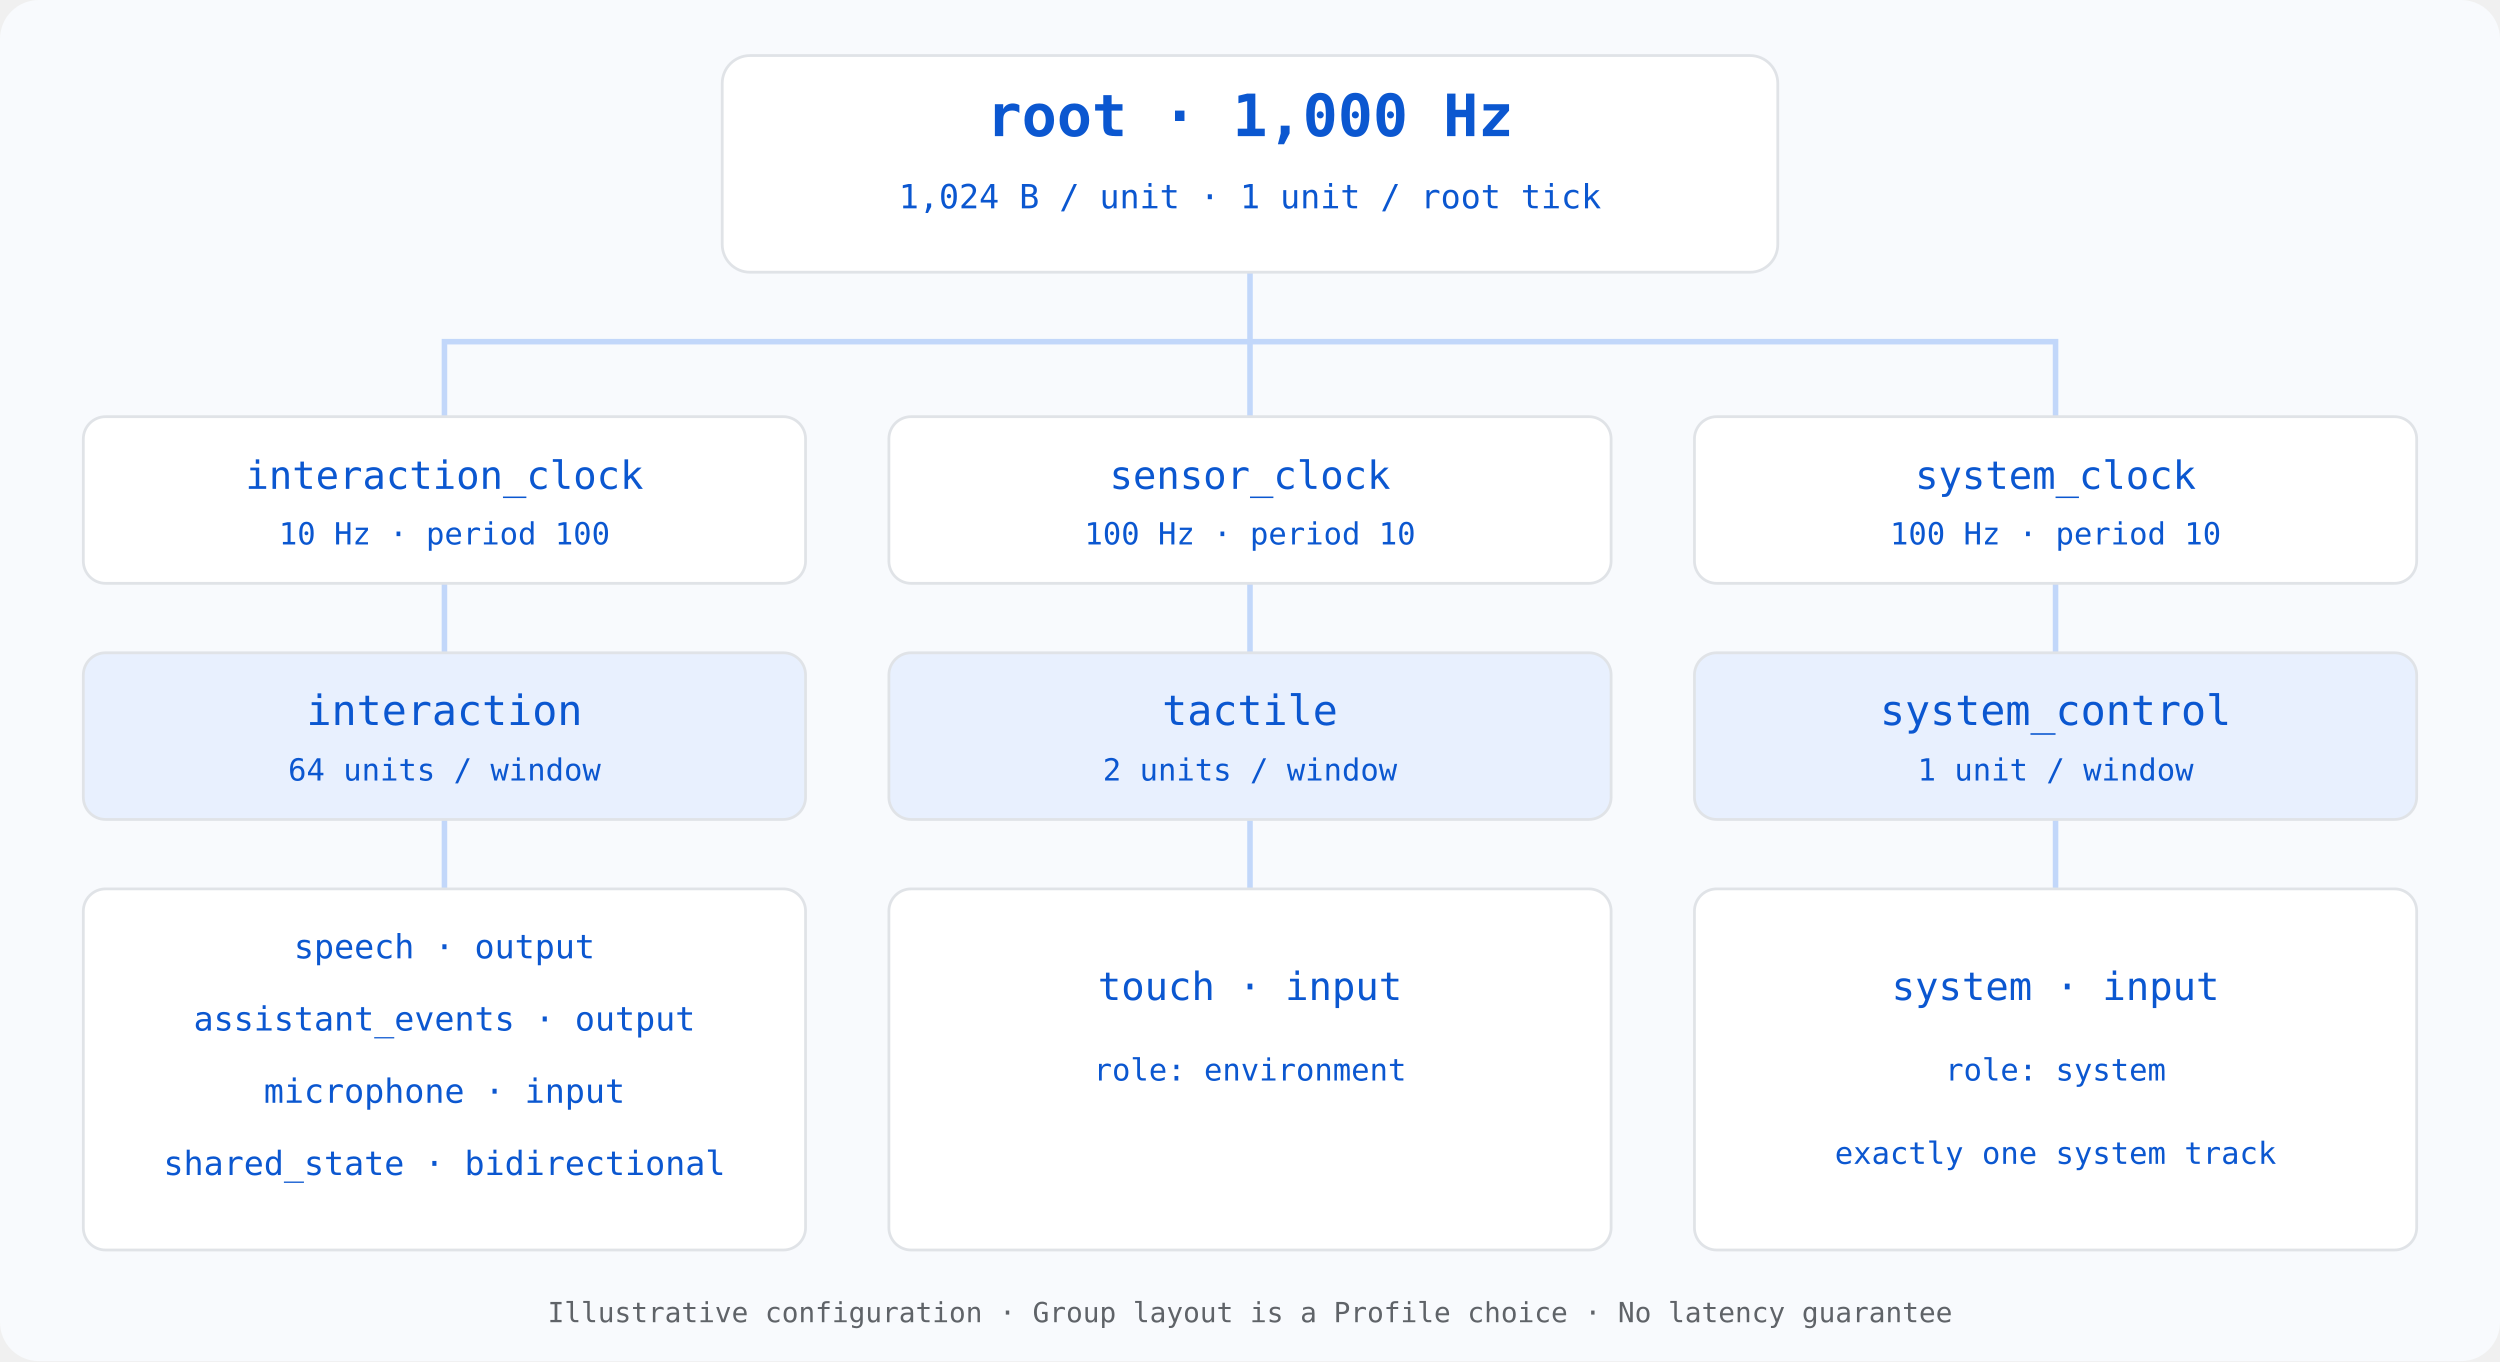
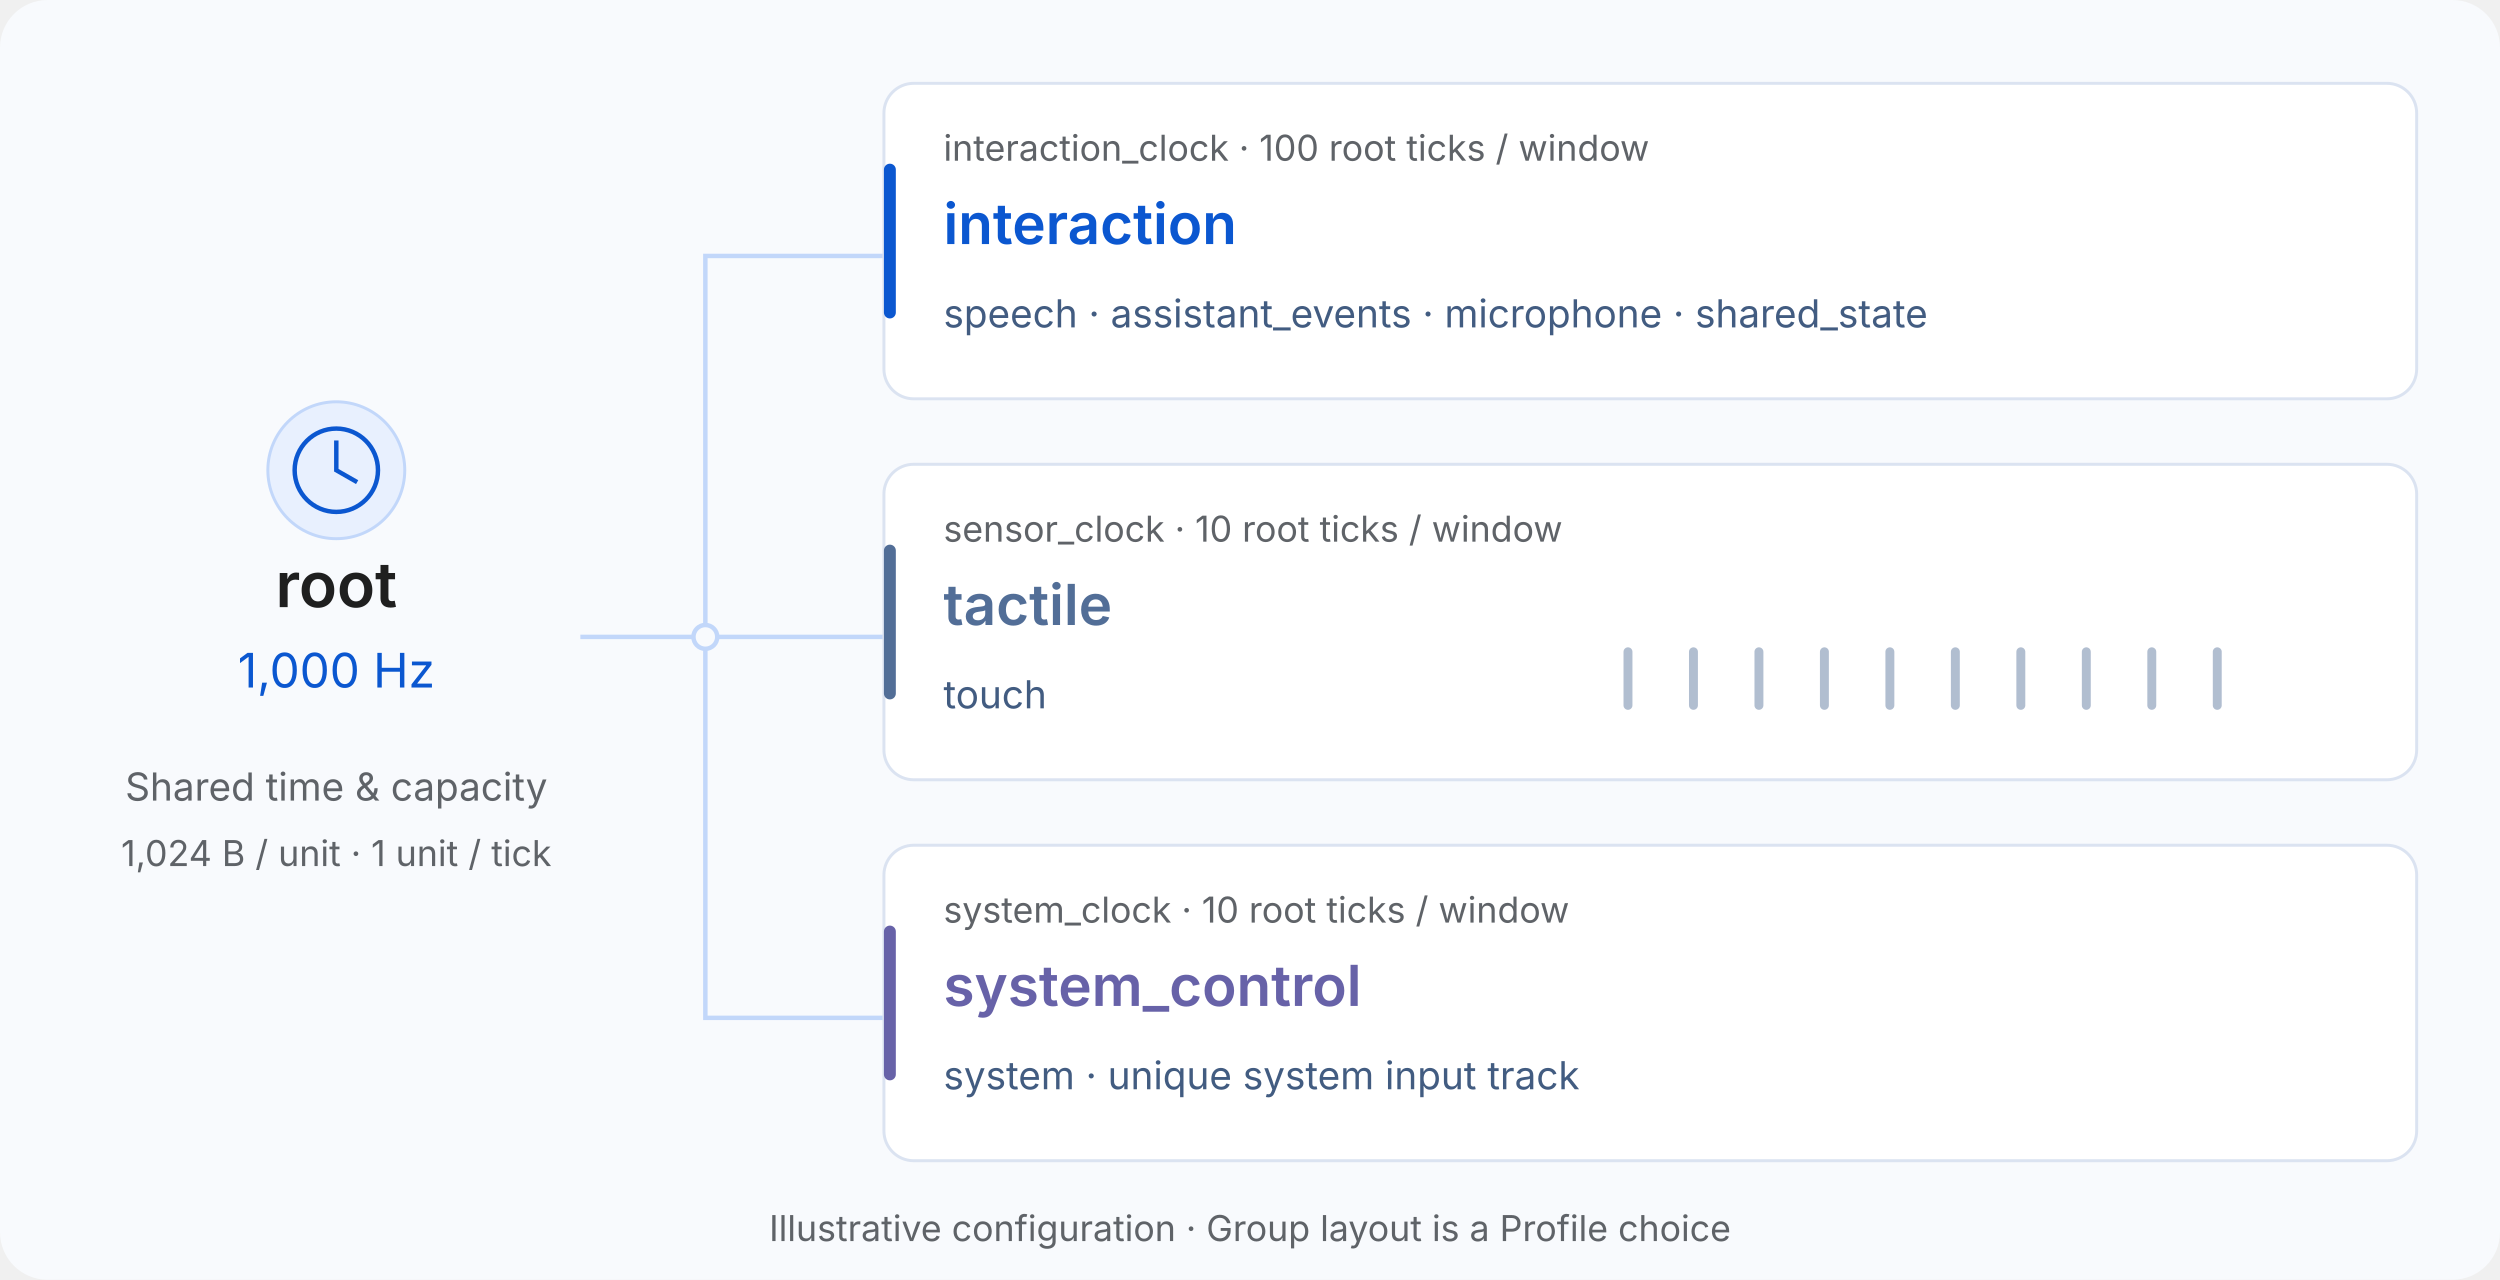
- <svg xmlns="http://www.w3.org/2000/svg" viewBox="0 0 900 490" role="img" aria-labelledby="title desc">
-   <rect width="900" height="490" rx="14" fill="#f8fafd" />
-   <g fill="none" stroke="#c2d7fa" stroke-width="2">
-     <path d="M450 98v25H160v27M450 123v27M450 123h290v27M160 210v25M450 210v25M740 210v25M160 295v25M450 295v25M740 295v25" />
+ <svg xmlns="http://www.w3.org/2000/svg" width="840" height="430" viewBox="0 0 840 430" role="img" aria-labelledby="title desc">
+   <rect width="840" height="430" rx="16" fill="#f8fafd" />
+   <g fill="none" stroke="#c2d7fa" stroke-width="1.5">
+     <path d="M195 214h42V86h60M237 214h60M237 214v128h60" />
+     <circle cx="237" cy="214" r="4" fill="#f8fafd" />
  </g>
-   <g stroke="#e0e3e7" fill="#ffffff">
-     <rect x="260" y="20" width="380" height="78" rx="10" />
-     <rect x="30" y="150" width="260" height="60" rx="8" />
-     <rect x="320" y="150" width="260" height="60" rx="8" />
-     <rect x="610" y="150" width="260" height="60" rx="8" />
-     <rect x="30" y="235" width="260" height="60" rx="8" fill="#e8f0fe" />
-     <rect x="320" y="235" width="260" height="60" rx="8" fill="#e8f0fe" />
-     <rect x="610" y="235" width="260" height="60" rx="8" fill="#e8f0fe" />
-     <rect x="30" y="320" width="260" height="130" rx="8" />
-     <rect x="320" y="320" width="260" height="130" rx="8" />
-     <rect x="610" y="320" width="260" height="130" rx="8" />
-   </g>
-   <g fill="#0b57d0" font-family="ui-monospace,monospace" text-anchor="middle">
-     <text x="450" y="49" font-size="21" font-weight="700">root · 1,000 Hz</text>
-     <text x="450" y="75" font-size="12">1,024 B / unit · 1 unit / root tick</text>
-     <text x="160" y="176" font-size="14">interaction_clock</text>
-     <text x="160" y="196" font-size="11">10 Hz · period 100</text>
-     <text x="450" y="176" font-size="14">sensor_clock</text>
-     <text x="450" y="196" font-size="11">100 Hz · period 10</text>
-     <text x="740" y="176" font-size="14">system_clock</text>
-     <text x="740" y="196" font-size="11">100 Hz · period 10</text>
-     <text x="160" y="261" font-size="15">interaction</text>
-     <text x="160" y="281" font-size="11">64 units / window</text>
-     <text x="450" y="261" font-size="15">tactile</text>
-     <text x="450" y="281" font-size="11">2 units / window</text>
-     <text x="740" y="261" font-size="15">system_control</text>
-     <text x="740" y="281" font-size="11">1 unit / window</text>
-     <text x="160" y="345" font-size="12">speech · output</text>
-     <text x="160" y="371" font-size="12">assistant_events · output</text>
-     <text x="160" y="397" font-size="12">microphone · input</text>
-     <text x="160" y="423" font-size="12">shared_state · bidirectional</text>
-     <text x="450" y="360" font-size="14">touch · input</text>
-     <text x="450" y="389" font-size="11">role: environment</text>
-     <text x="740" y="360" font-size="14">system · input</text>
-     <text x="740" y="389" font-size="11">role: system</text>
-     <text x="740" y="419" font-size="11">exactly one system track</text>
-     <text x="450" y="476" font-size="10" fill="#5f6368">Illustrative configuration · Group layout is a Profile choice · No latency guarantee</text>
+   <g font-family="-apple-system,BlinkMacSystemFont,Segoe UI,sans-serif">
+     <circle cx="113" cy="158" r="23" fill="#e8f0fe" stroke="#c2d7fa" />
+     <g stroke="#0b57d0" stroke-width="1.5" fill="none">
+       <circle cx="113" cy="158" r="14" />
+       <path d="M113 148v10l7 4" />
+     </g>
+     <text x="113" y="204" font-size="21" font-weight="600" text-anchor="middle" fill="#1f1f1f">root</text>
+     <text x="113" y="231" font-size="16" text-anchor="middle" fill="#0b57d0">1,000 Hz</text>
+     <text x="113" y="269" font-size="13" text-anchor="middle" fill="#5f6368">Shared time &amp; capacity</text>
+     <text x="113" y="291" font-size="12" text-anchor="middle" fill="#5f6368">1,024 B / unit · 1 unit / tick</text>
+     <g transform="translate(297 28)">
+       <rect width="515" height="106" rx="10" fill="#fff" stroke="#dbe3f1" />
+       <rect width="4" height="52" x="0" y="27" rx="2" fill="#0b57d0" />
+       <text x="20" y="26" font-size="12" fill="#5f6368">interaction_clock · 100 root ticks / window</text>
+       <text x="20" y="54" font-size="19" fill="#0b57d0" font-weight="600">interaction</text>
+       <text x="20" y="82" font-size="13" fill="#425c81">speech · assistant_events · microphone · shared_state</text>
+     </g>
+     <g transform="translate(297 156)">
+       <rect width="515" height="106" rx="10" fill="#fff" stroke="#dbe3f1" />
+       <rect width="4" height="52" x="0" y="27" rx="2" fill="#526e97" />
+       <text x="20" y="26" font-size="12" fill="#5f6368">sensor_clock · 10 root ticks / window</text>
+       <text x="20" y="54" font-size="19" fill="#526e97" font-weight="600">tactile</text>
+       <text x="20" y="82" font-size="13" fill="#425c81">touch</text>
+       <path d="M250 63v18m22-18v18m22-18v18m22-18v18m22-18v18m22-18v18m22-18v18m22-18v18m22-18v18m22-18v18" stroke="#526e97" stroke-width="3" stroke-linecap="round" opacity=".45" />
+     </g>
+     <g transform="translate(297 284)">
+       <rect width="515" height="106" rx="10" fill="#fff" stroke="#dbe3f1" />
+       <rect width="4" height="52" x="0" y="27" rx="2" fill="#6762a8" />
+       <text x="20" y="26" font-size="12" fill="#5f6368">system_clock · 10 root ticks / window</text>
+       <text x="20" y="54" font-size="19" fill="#6762a8" font-weight="600">system_control</text>
+       <text x="20" y="82" font-size="13" fill="#425c81">system · unique system input track</text>
+     </g>
+     <text x="420" y="417" text-anchor="middle" font-size="12" fill="#5f6368">Illustrative configuration · Group layout is a Profile choice</text>
  </g>
</svg>
